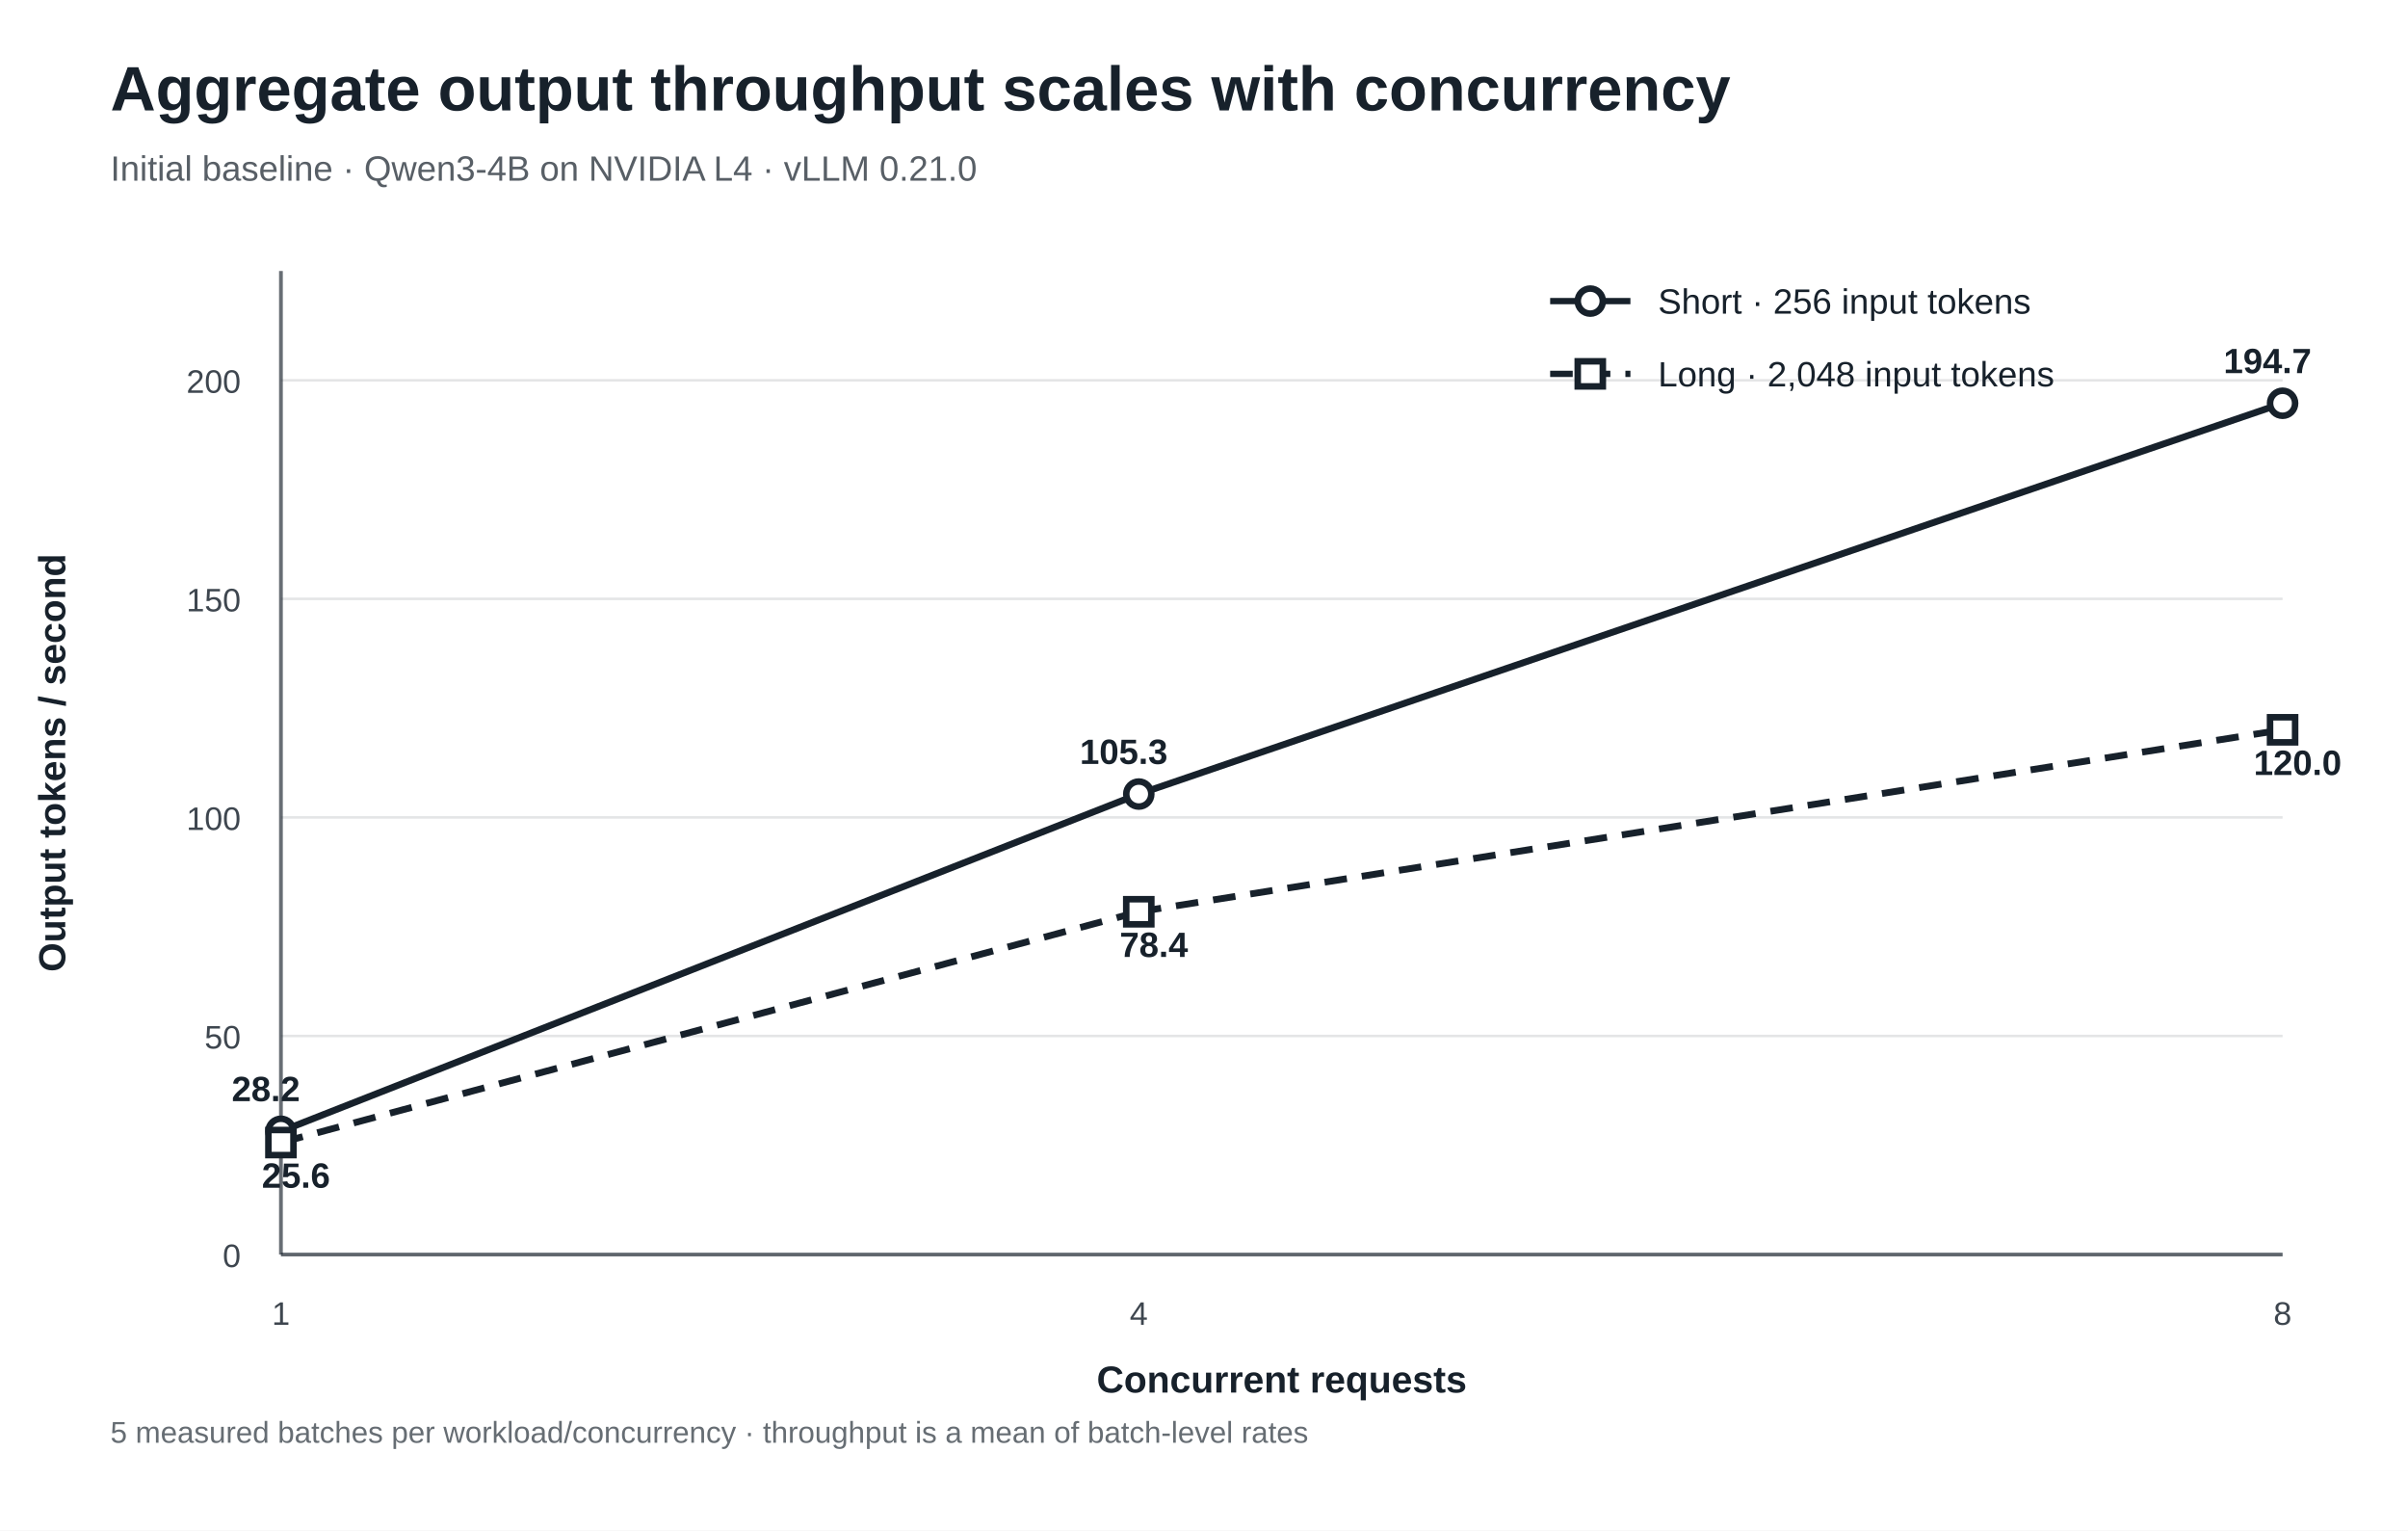
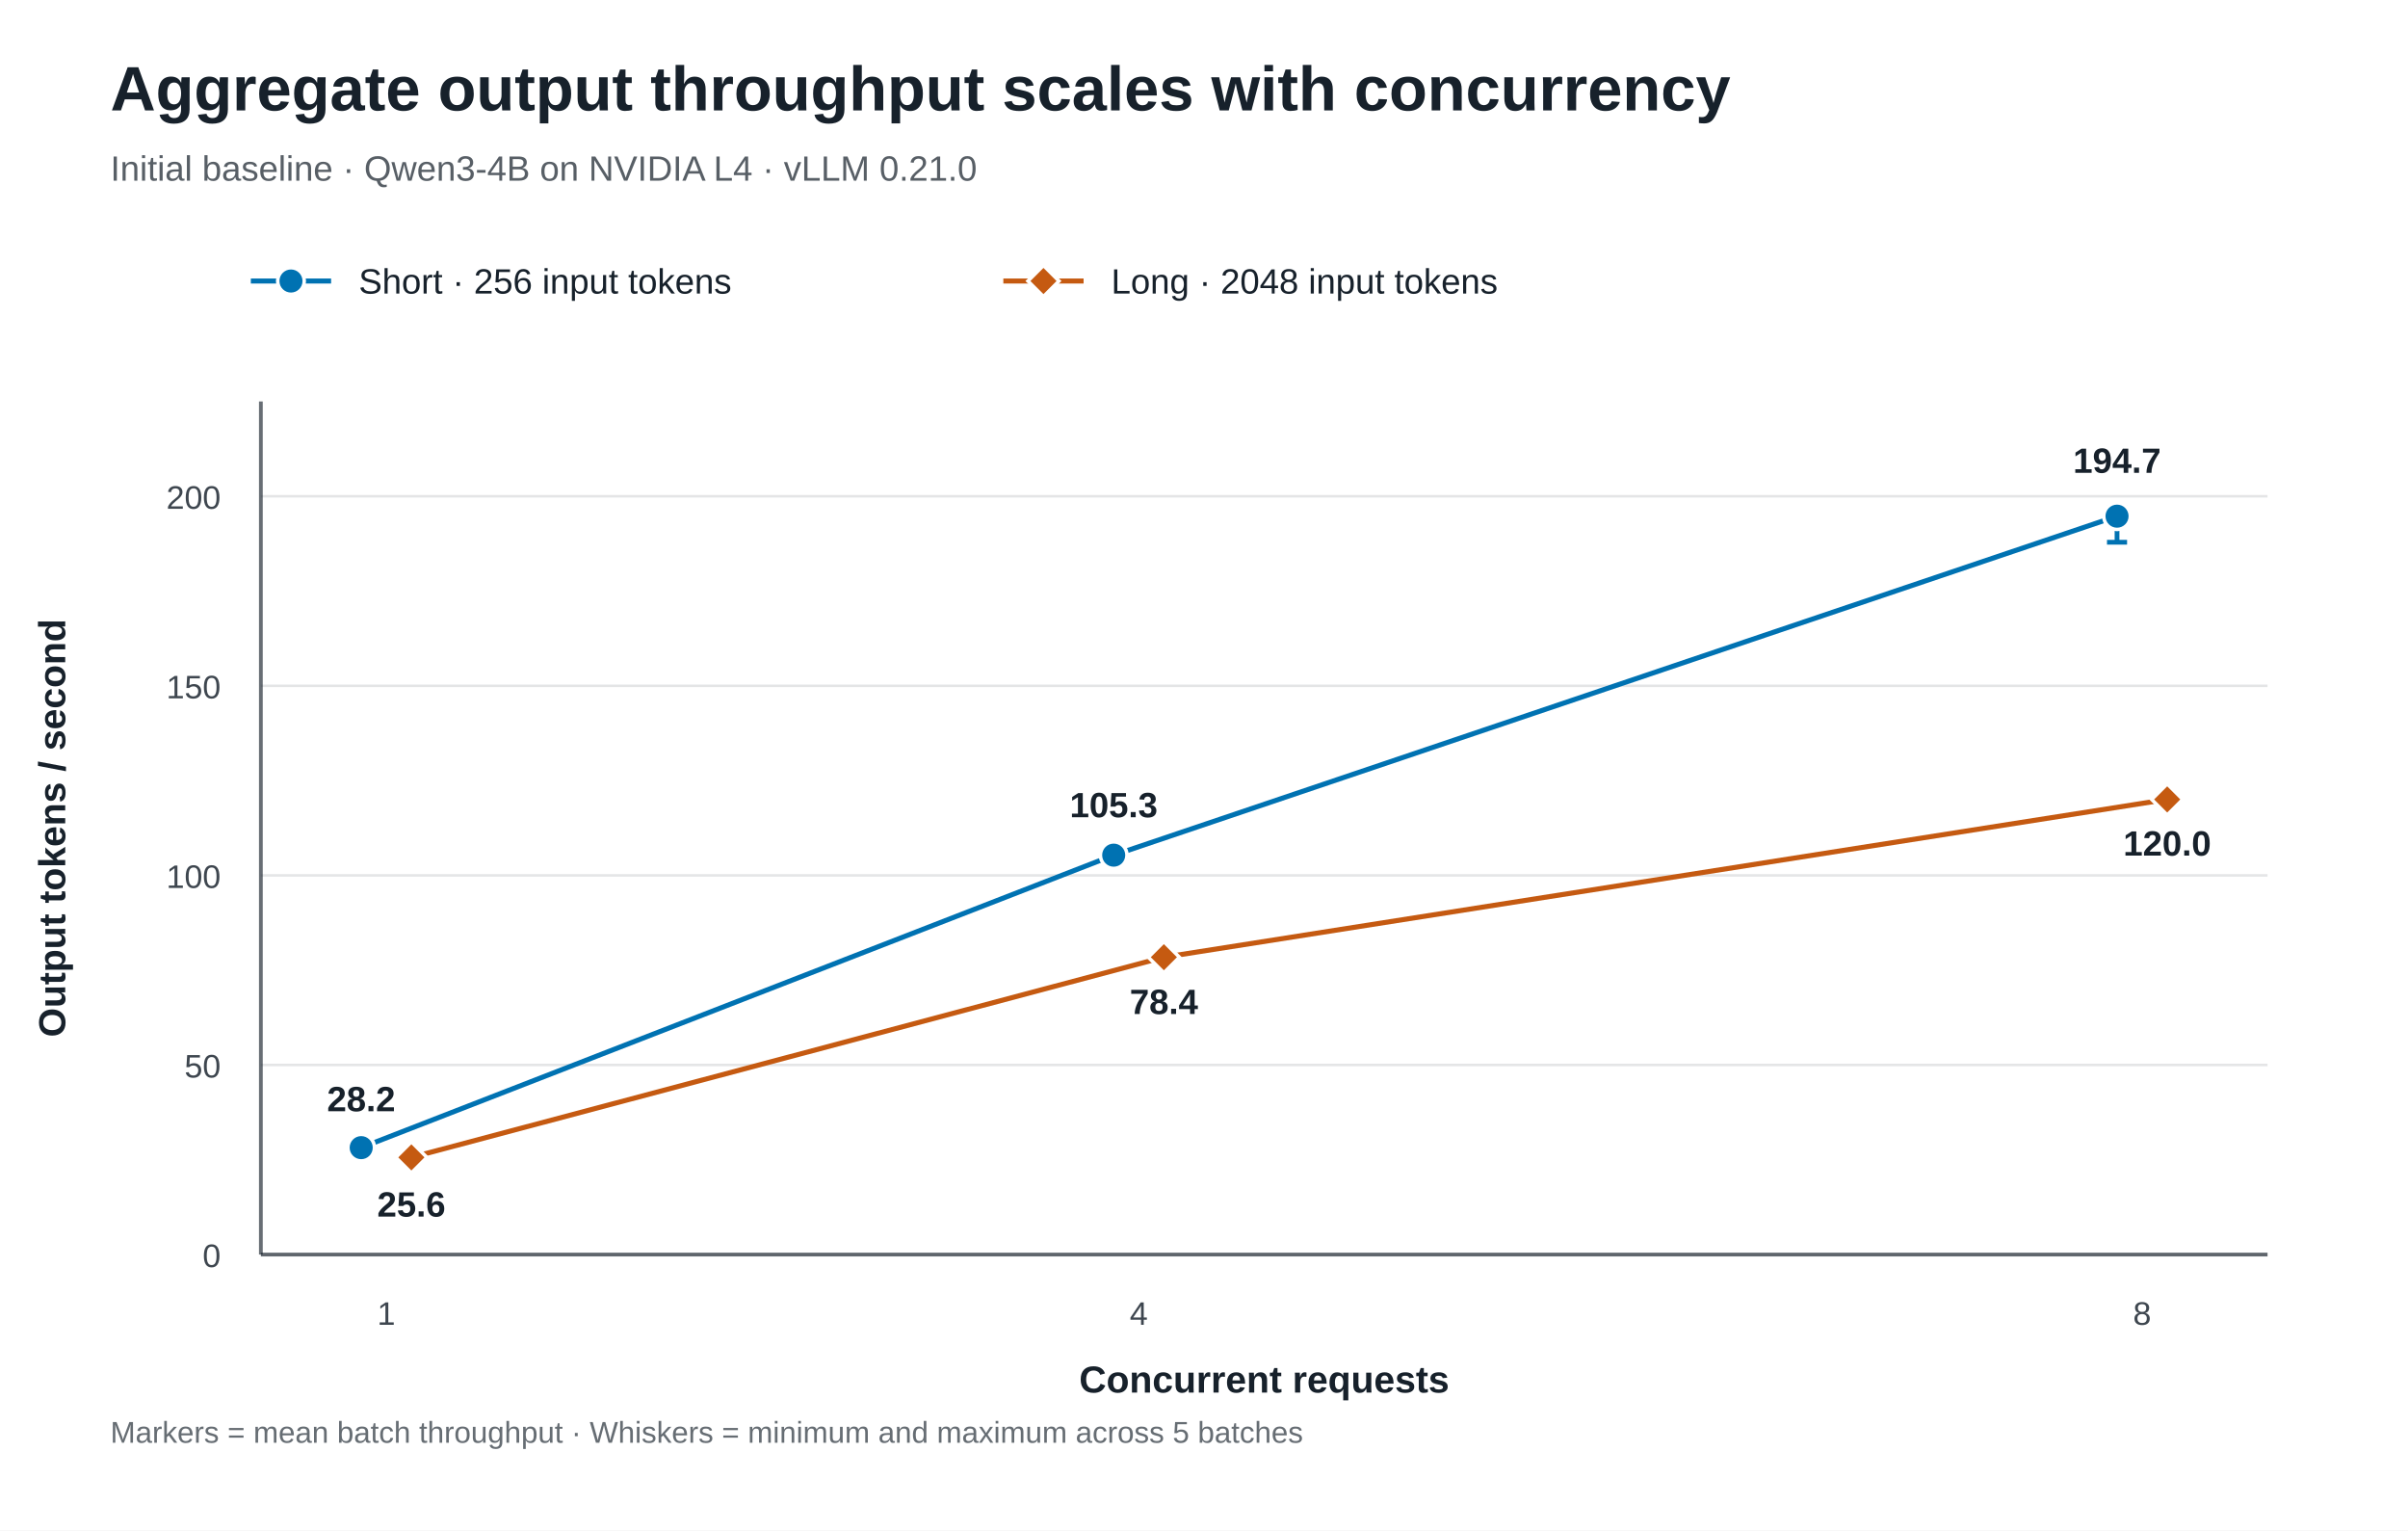
- <svg xmlns="http://www.w3.org/2000/svg" width="960" height="610" viewBox="0 0 960 610" role="img" aria-label="Aggregate output throughput scales with concurrency" style="color:#17212b">
-   <rect x="0" y="0" width="100%" height="100%" fill="#ffffff" />
-   <style>text{font-family:Arial,Helvetica,sans-serif;fill:currentColor}.title{font-size:25px;font-weight:700}.subtitle{font-size:14px;opacity:.72}.footnote{font-size:12px;opacity:.66}.tick{font-size:13px;opacity:.83}.axislabel{font-size:15px;font-weight:600}.legend{font-size:14px}.value{font-size:14px;font-weight:600}</style>
+ <svg xmlns="http://www.w3.org/2000/svg" width="960" height="610" viewBox="0 0 960 610" role="img" aria-label="Aggregate output throughput scales with concurrency">
+   <rect width="100%" height="100%" fill="#ffffff" />
+   <style>text{font-family:Arial,Helvetica,sans-serif;fill:#17212b}.title{font-size:25px;font-weight:700}.subtitle{font-size:14px;opacity:.72}.footnote{font-size:12px;opacity:.66}.tick{font-size:13px;opacity:.83}.axislabel{font-size:15px;font-weight:600}.legend{font-size:14px}.value{font-size:14px;font-weight:600}</style>
  <text x="44.00" y="44.00" class="title">Aggregate output throughput scales with concurrency</text>
  <text x="44.00" y="72.00" class="subtitle">Initial baseline · Qwen3-4B on NVIDIA L4 · vLLM 0.21.0</text>
-   <text x="44.00" y="575.00" class="footnote">5 measured batches per workload/concurrency · throughput is a mean of batch-level rates</text>
-   <line x1="112.00" y1="500.00" x2="910.00" y2="500.00" stroke="currentColor" fill="none" stroke-width="1" opacity="0.12" />
-   <text x="96.00" y="505.00" class="tick" text-anchor="end">0</text>
-   <line x1="112.00" y1="412.89" x2="910.00" y2="412.89" stroke="currentColor" fill="none" stroke-width="1" opacity="0.12" />
-   <text x="96.00" y="417.89" class="tick" text-anchor="end">50</text>
-   <line x1="112.00" y1="325.78" x2="910.00" y2="325.78" stroke="currentColor" fill="none" stroke-width="1" opacity="0.12" />
-   <text x="96.00" y="330.78" class="tick" text-anchor="end">100</text>
-   <line x1="112.00" y1="238.67" x2="910.00" y2="238.67" stroke="currentColor" fill="none" stroke-width="1" opacity="0.12" />
-   <text x="96.00" y="243.67" class="tick" text-anchor="end">150</text>
-   <line x1="112.00" y1="151.56" x2="910.00" y2="151.56" stroke="currentColor" fill="none" stroke-width="1" opacity="0.12" />
-   <text x="96.00" y="156.56" class="tick" text-anchor="end">200</text>
-   <line x1="112.00" y1="108.00" x2="112.00" y2="500.00" stroke="currentColor" fill="none" stroke-width="1.5" opacity="0.65" />
-   <line x1="112.00" y1="500.00" x2="910.00" y2="500.00" stroke="currentColor" fill="none" stroke-width="1.5" opacity="0.65" />
-   <text x="112.00" y="528.00" class="tick" text-anchor="middle">1</text>
+   <text x="44.00" y="575.00" class="footnote">Markers = mean batch throughput · Whiskers = minimum and maximum across 5 batches</text>
+   <line x1="104.00" y1="500.00" x2="904.00" y2="500.00" stroke="#17212b" stroke-width="1" opacity="0.12" />
+   <text x="88.00" y="505.00" class="tick" text-anchor="end">0</text>
+   <line x1="104.00" y1="424.44" x2="904.00" y2="424.44" stroke="#17212b" stroke-width="1" opacity="0.12" />
+   <text x="88.00" y="429.44" class="tick" text-anchor="end">50</text>
+   <line x1="104.00" y1="348.89" x2="904.00" y2="348.89" stroke="#17212b" stroke-width="1" opacity="0.12" />
+   <text x="88.00" y="353.89" class="tick" text-anchor="end">100</text>
+   <line x1="104.00" y1="273.33" x2="904.00" y2="273.33" stroke="#17212b" stroke-width="1" opacity="0.12" />
+   <text x="88.00" y="278.33" class="tick" text-anchor="end">150</text>
+   <line x1="104.00" y1="197.78" x2="904.00" y2="197.78" stroke="#17212b" stroke-width="1" opacity="0.12" />
+   <text x="88.00" y="202.78" class="tick" text-anchor="end">200</text>
+   <line x1="104.00" y1="160.00" x2="104.00" y2="500.00" stroke="#17212b" stroke-width="1.5" opacity="0.65" />
+   <line x1="104.00" y1="500.00" x2="904.00" y2="500.00" stroke="#17212b" stroke-width="1.5" opacity="0.65" />
+   <text x="154.00" y="528.00" class="tick" text-anchor="middle">1</text>
  <text x="454.00" y="528.00" class="tick" text-anchor="middle">4</text>
-   <text x="910.00" y="528.00" class="tick" text-anchor="middle">8</text>
-   <text x="511.00" y="555.00" class="axislabel" text-anchor="middle">Concurrent requests</text>
-   <text x="26.00" y="304.00" class="axislabel" text-anchor="middle" transform="rotate(-90 26.00 304.00)">Output tokens / second</text>
-   <line x1="112.00" y1="450.87" x2="454.00" y2="316.47" stroke="currentColor" fill="none" stroke-width="2.7" opacity="1" />
-   <line x1="454.00" y1="316.47" x2="910.00" y2="160.72" stroke="currentColor" fill="none" stroke-width="2.7" opacity="1" />
-   <circle cx="112.00" cy="450.87" r="5" fill="white" stroke="currentColor" stroke-width="2.6" />
-   <circle cx="454.00" cy="316.47" r="5" fill="white" stroke="currentColor" stroke-width="2.6" />
-   <circle cx="910.00" cy="160.72" r="5" fill="white" stroke="currentColor" stroke-width="2.6" />
-   <text x="106.00" y="438.87" class="value" text-anchor="middle">28.2</text>
-   <text x="448.00" y="304.47" class="value" text-anchor="middle">105.3</text>
-   <text x="904.00" y="148.72" class="value" text-anchor="middle">194.7</text>
-   <line x1="112.00" y1="455.36" x2="454.00" y2="363.38" stroke="currentColor" fill="none" stroke-width="2.7" opacity="1" stroke-dasharray="9 6" />
-   <line x1="454.00" y1="363.38" x2="910.00" y2="290.86" stroke="currentColor" fill="none" stroke-width="2.7" opacity="1" stroke-dasharray="9 6" />
-   <rect x="107.00" y="450.36" width="10" height="10" fill="white" stroke="currentColor" stroke-width="2.6" />
-   <rect x="449.00" y="358.38" width="10" height="10" fill="white" stroke="currentColor" stroke-width="2.6" />
-   <rect x="905.00" y="285.86" width="10" height="10" fill="white" stroke="currentColor" stroke-width="2.6" />
-   <text x="118.00" y="473.36" class="value" text-anchor="middle">25.6</text>
-   <text x="460.00" y="381.38" class="value" text-anchor="middle">78.4</text>
-   <text x="916.00" y="308.86" class="value" text-anchor="middle">120.0</text>
-   <line x1="618.00" y1="120.00" x2="650.00" y2="120.00" stroke="currentColor" fill="none" stroke-width="2.5" opacity="1" />
-   <circle cx="634.00" cy="120.00" r="5" fill="white" stroke="currentColor" stroke-width="2.6" />
-   <text x="661.00" y="125.00" class="legend">Short · 256 input tokens</text>
-   <line x1="618.00" y1="149.00" x2="650.00" y2="149.00" stroke="currentColor" fill="none" stroke-width="2.5" opacity="1" stroke-dasharray="9 6" />
-   <rect x="629.00" y="144.00" width="10" height="10" fill="white" stroke="currentColor" stroke-width="2.6" />
-   <text x="661.00" y="154.00" class="legend">Long · 2,048 input tokens</text>
+   <text x="854.00" y="528.00" class="tick" text-anchor="middle">8</text>
+   <text x="504.00" y="555.00" class="axislabel" text-anchor="middle">Concurrent requests</text>
+   <text x="26.00" y="330.00" class="axislabel" text-anchor="middle" transform="rotate(-90 26.00 330.00)">Output tokens / second</text>
+   <line x1="144.00" y1="458.62" x2="144.00" y2="456.89" stroke="#0072B2" stroke-width="1.9" opacity="1" />
+   <line x1="140.00" y1="458.62" x2="148.00" y2="458.62" stroke="#0072B2" stroke-width="1.9" opacity="1" />
+   <line x1="140.00" y1="456.89" x2="148.00" y2="456.89" stroke="#0072B2" stroke-width="1.9" opacity="1" />
+   <line x1="444.00" y1="341.76" x2="444.00" y2="339.70" stroke="#0072B2" stroke-width="1.9" opacity="1" />
+   <line x1="440.00" y1="341.76" x2="448.00" y2="341.76" stroke="#0072B2" stroke-width="1.9" opacity="1" />
+   <line x1="440.00" y1="339.70" x2="448.00" y2="339.70" stroke="#0072B2" stroke-width="1.9" opacity="1" />
+   <line x1="844.00" y1="216.11" x2="844.00" y2="202.44" stroke="#0072B2" stroke-width="1.9" opacity="1" />
+   <line x1="840.00" y1="216.11" x2="848.00" y2="216.11" stroke="#0072B2" stroke-width="1.9" opacity="1" />
+   <line x1="840.00" y1="202.44" x2="848.00" y2="202.44" stroke="#0072B2" stroke-width="1.9" opacity="1" />
+   <polyline points="144.00,457.39 444.00,340.82 844.00,205.72" fill="none" stroke="#0072B2" stroke-width="2" stroke-linecap="round" stroke-linejoin="round" />
+   <text x="144.00" y="442.89" class="value" text-anchor="middle">28.2</text>
+   <text x="444.00" y="325.70" class="value" text-anchor="middle">105.3</text>
+   <text x="844.00" y="188.44" class="value" text-anchor="middle">194.7</text>
+   <line x1="164.00" y1="462.87" x2="164.00" y2="460.86" stroke="#C55A11" stroke-width="1.9" opacity="1" />
+   <line x1="160.00" y1="462.87" x2="168.00" y2="462.87" stroke="#C55A11" stroke-width="1.9" opacity="1" />
+   <line x1="160.00" y1="460.86" x2="168.00" y2="460.86" stroke="#C55A11" stroke-width="1.9" opacity="1" />
+   <line x1="464.00" y1="382.13" x2="464.00" y2="380.83" stroke="#C55A11" stroke-width="1.9" opacity="1" />
+   <line x1="460.00" y1="382.13" x2="468.00" y2="382.13" stroke="#C55A11" stroke-width="1.9" opacity="1" />
+   <line x1="460.00" y1="380.83" x2="468.00" y2="380.83" stroke="#C55A11" stroke-width="1.9" opacity="1" />
+   <line x1="864.00" y1="319.00" x2="864.00" y2="317.69" stroke="#C55A11" stroke-width="1.9" opacity="1" />
+   <line x1="860.00" y1="319.00" x2="868.00" y2="319.00" stroke="#C55A11" stroke-width="1.9" opacity="1" />
+   <line x1="860.00" y1="317.69" x2="868.00" y2="317.69" stroke="#C55A11" stroke-width="1.9" opacity="1" />
+   <polyline points="164.00,461.28 464.00,381.50 864.00,318.61" fill="none" stroke="#C55A11" stroke-width="2" stroke-linecap="round" stroke-linejoin="round" />
+   <text x="164.00" y="484.87" class="value" text-anchor="middle">25.6</text>
+   <text x="464.00" y="404.13" class="value" text-anchor="middle">78.4</text>
+   <text x="864.00" y="341.00" class="value" text-anchor="middle">120.0</text>
+   <circle cx="144.00" cy="457.39" r="5.3" fill="#0072B2" stroke="white" stroke-width="1.4" />
+   <circle cx="444.00" cy="340.82" r="5.3" fill="#0072B2" stroke="white" stroke-width="1.4" />
+   <circle cx="844.00" cy="205.72" r="5.3" fill="#0072B2" stroke="white" stroke-width="1.4" />
+   <path d="M 164.00,455.08 L 170.20,461.28 L 164.00,467.48 L 157.80,461.28 Z" fill="#C55A11" stroke="white" stroke-width="1.4" />
+   <path d="M 464.00,375.30 L 470.20,381.50 L 464.00,387.70 L 457.80,381.50 Z" fill="#C55A11" stroke="white" stroke-width="1.4" />
+   <path d="M 864.00,312.41 L 870.20,318.61 L 864.00,324.81 L 857.80,318.61 Z" fill="#C55A11" stroke="white" stroke-width="1.4" />
+   <line x1="100.00" y1="112.00" x2="132.00" y2="112.00" stroke="#0072B2" stroke-width="2" opacity="1" />
+   <circle cx="116.00" cy="112.00" r="5.3" fill="#0072B2" stroke="white" stroke-width="1.4" />
+   <text x="143.00" y="117.00" class="legend">Short · 256 input tokens</text>
+   <line x1="400.00" y1="112.00" x2="432.00" y2="112.00" stroke="#C55A11" stroke-width="2" opacity="1" />
+   <path d="M 416.00,105.80 L 422.20,112.00 L 416.00,118.20 L 409.80,112.00 Z" fill="#C55A11" stroke="white" stroke-width="1.4" />
+   <text x="443.00" y="117.00" class="legend">Long · 2048 input tokens</text>
</svg>
